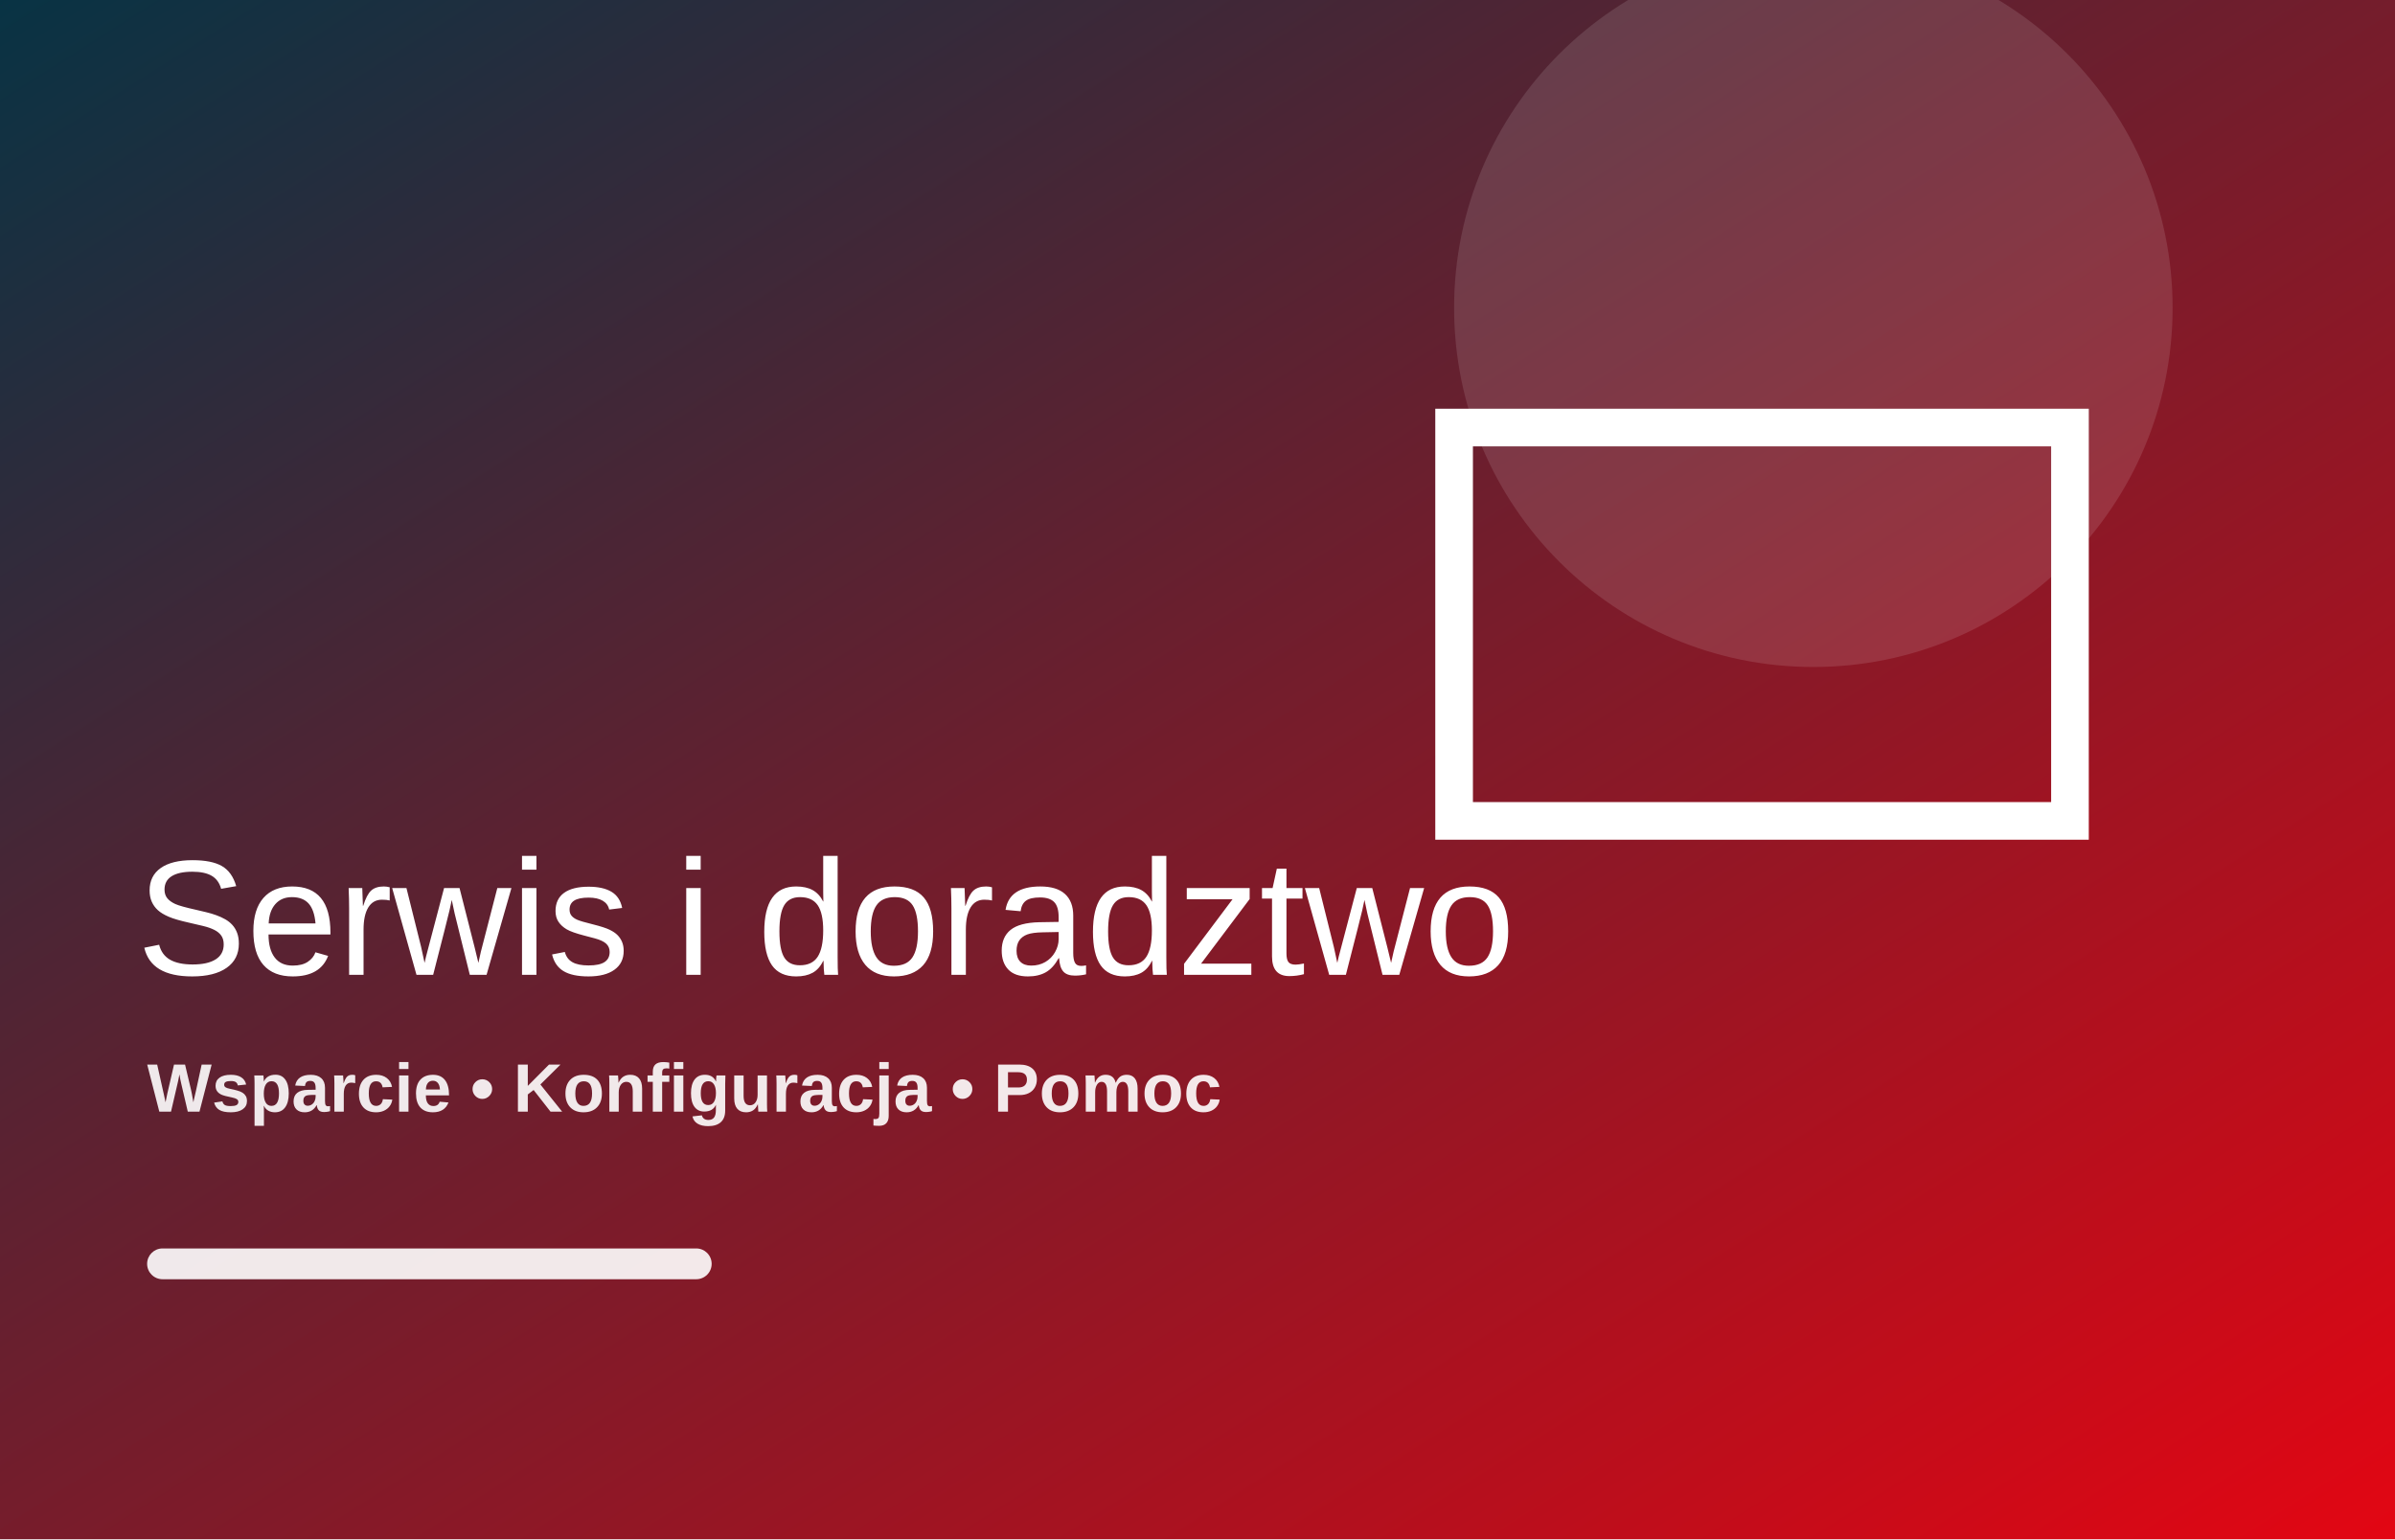
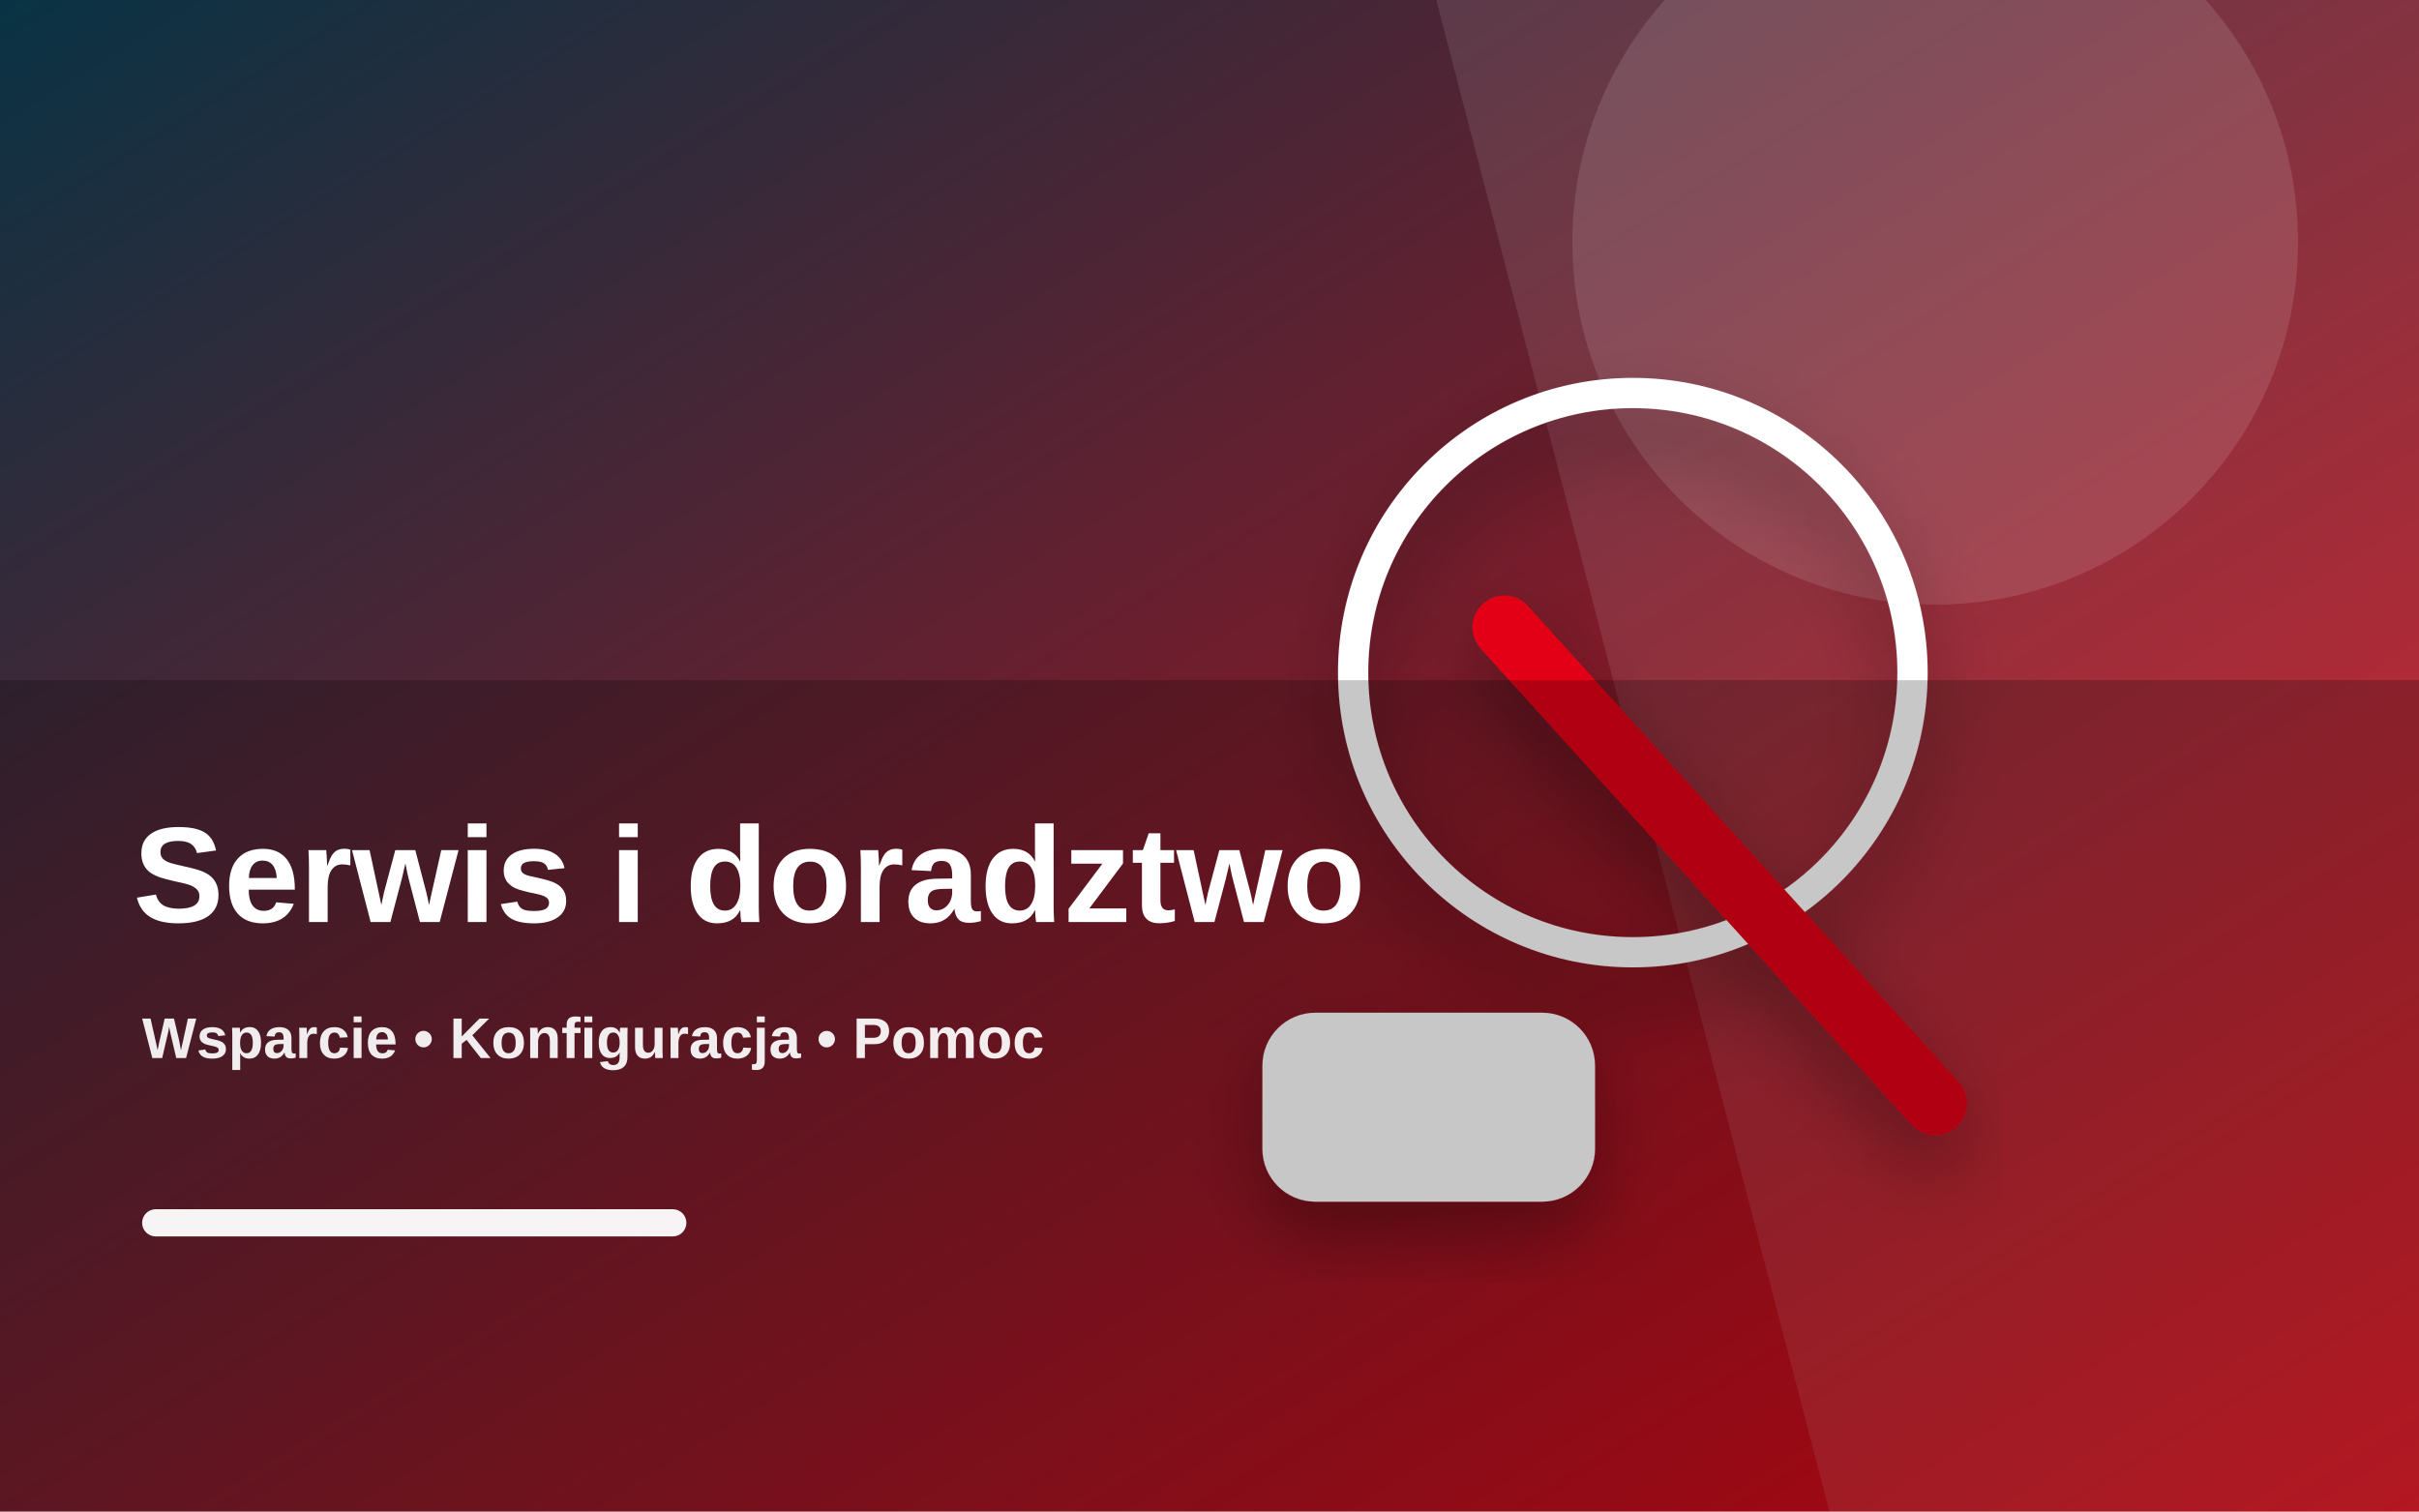
- <svg xmlns="http://www.w3.org/2000/svg" width="1400" height="900" viewBox="0 0 1400 900">
+ <svg xmlns="http://www.w3.org/2000/svg" width="1600" height="1000" viewBox="0 0 1600 1000">
  <defs>
-     <linearGradient id="g" x1="0" x2="1" y1="0" y2="1">
+     <linearGradient id="g" x1="0" y1="0" x2="1" y2="1">
      <stop stop-color="#083344" />
      <stop offset="1" stop-color="#e30613" />
    </linearGradient>
+     <filter id="shadow">
+       <feDropShadow dx="0" dy="24" stdDeviation="24" flood-opacity=".32" />
+     </filter>
  </defs>
-   <rect width="1400" height="900" fill="url(#g)" />
-   <circle cx="1060" cy="180" r="210" fill="white" opacity=".12" />
-   <path d="M850 250h360v230H850z" fill="none" stroke="white" stroke-width="22" rx="30" />
-   <text x="80" y="570" font-size="96" font-family="Arial Black,Arial" fill="white">Serwis i doradztwo</text>
-   <text x="86" y="650" font-size="40" font-family="Arial" font-weight="700" fill="white" opacity=".9">Wsparcie • Konfiguracja • Pomoc</text>
-   <rect x="86" y="730" width="330" height="18" rx="9" fill="white" opacity=".9" />
+   <rect width="1600" height="1000" fill="url(#g)" />
+   <circle cx="1280" cy="160" r="240" fill="white" opacity=".12" />
+   <path d="M950 0h650v1000h-390z" fill="white" opacity=".10" />
+   <g filter="url(#shadow)">
+     <circle cx="1080" cy="445" r="185" fill="none" stroke="white" stroke-width="20" />
+     <path d="M995 415l285 315" stroke="#e30613" stroke-width="42" stroke-linecap="round" />
+     <rect x="835" y="670" width="220" height="125" rx="35" fill="white" />
+   </g>
+   <rect y="450" width="1600" height="550" fill="black" opacity=".22" />
+   <text x="88" y="610" font-family="Arial Black,Arial" font-size="90" font-weight="900" fill="white">Serwis i doradztwo</text>
+   <text x="94" y="700" font-family="Arial, sans-serif" font-size="38" font-weight="800" fill="white" opacity=".92">Wsparcie • Konfiguracja • Pomoc</text>
+   <rect x="94" y="800" width="360" height="18" rx="9" fill="white" opacity=".95" />
</svg>
